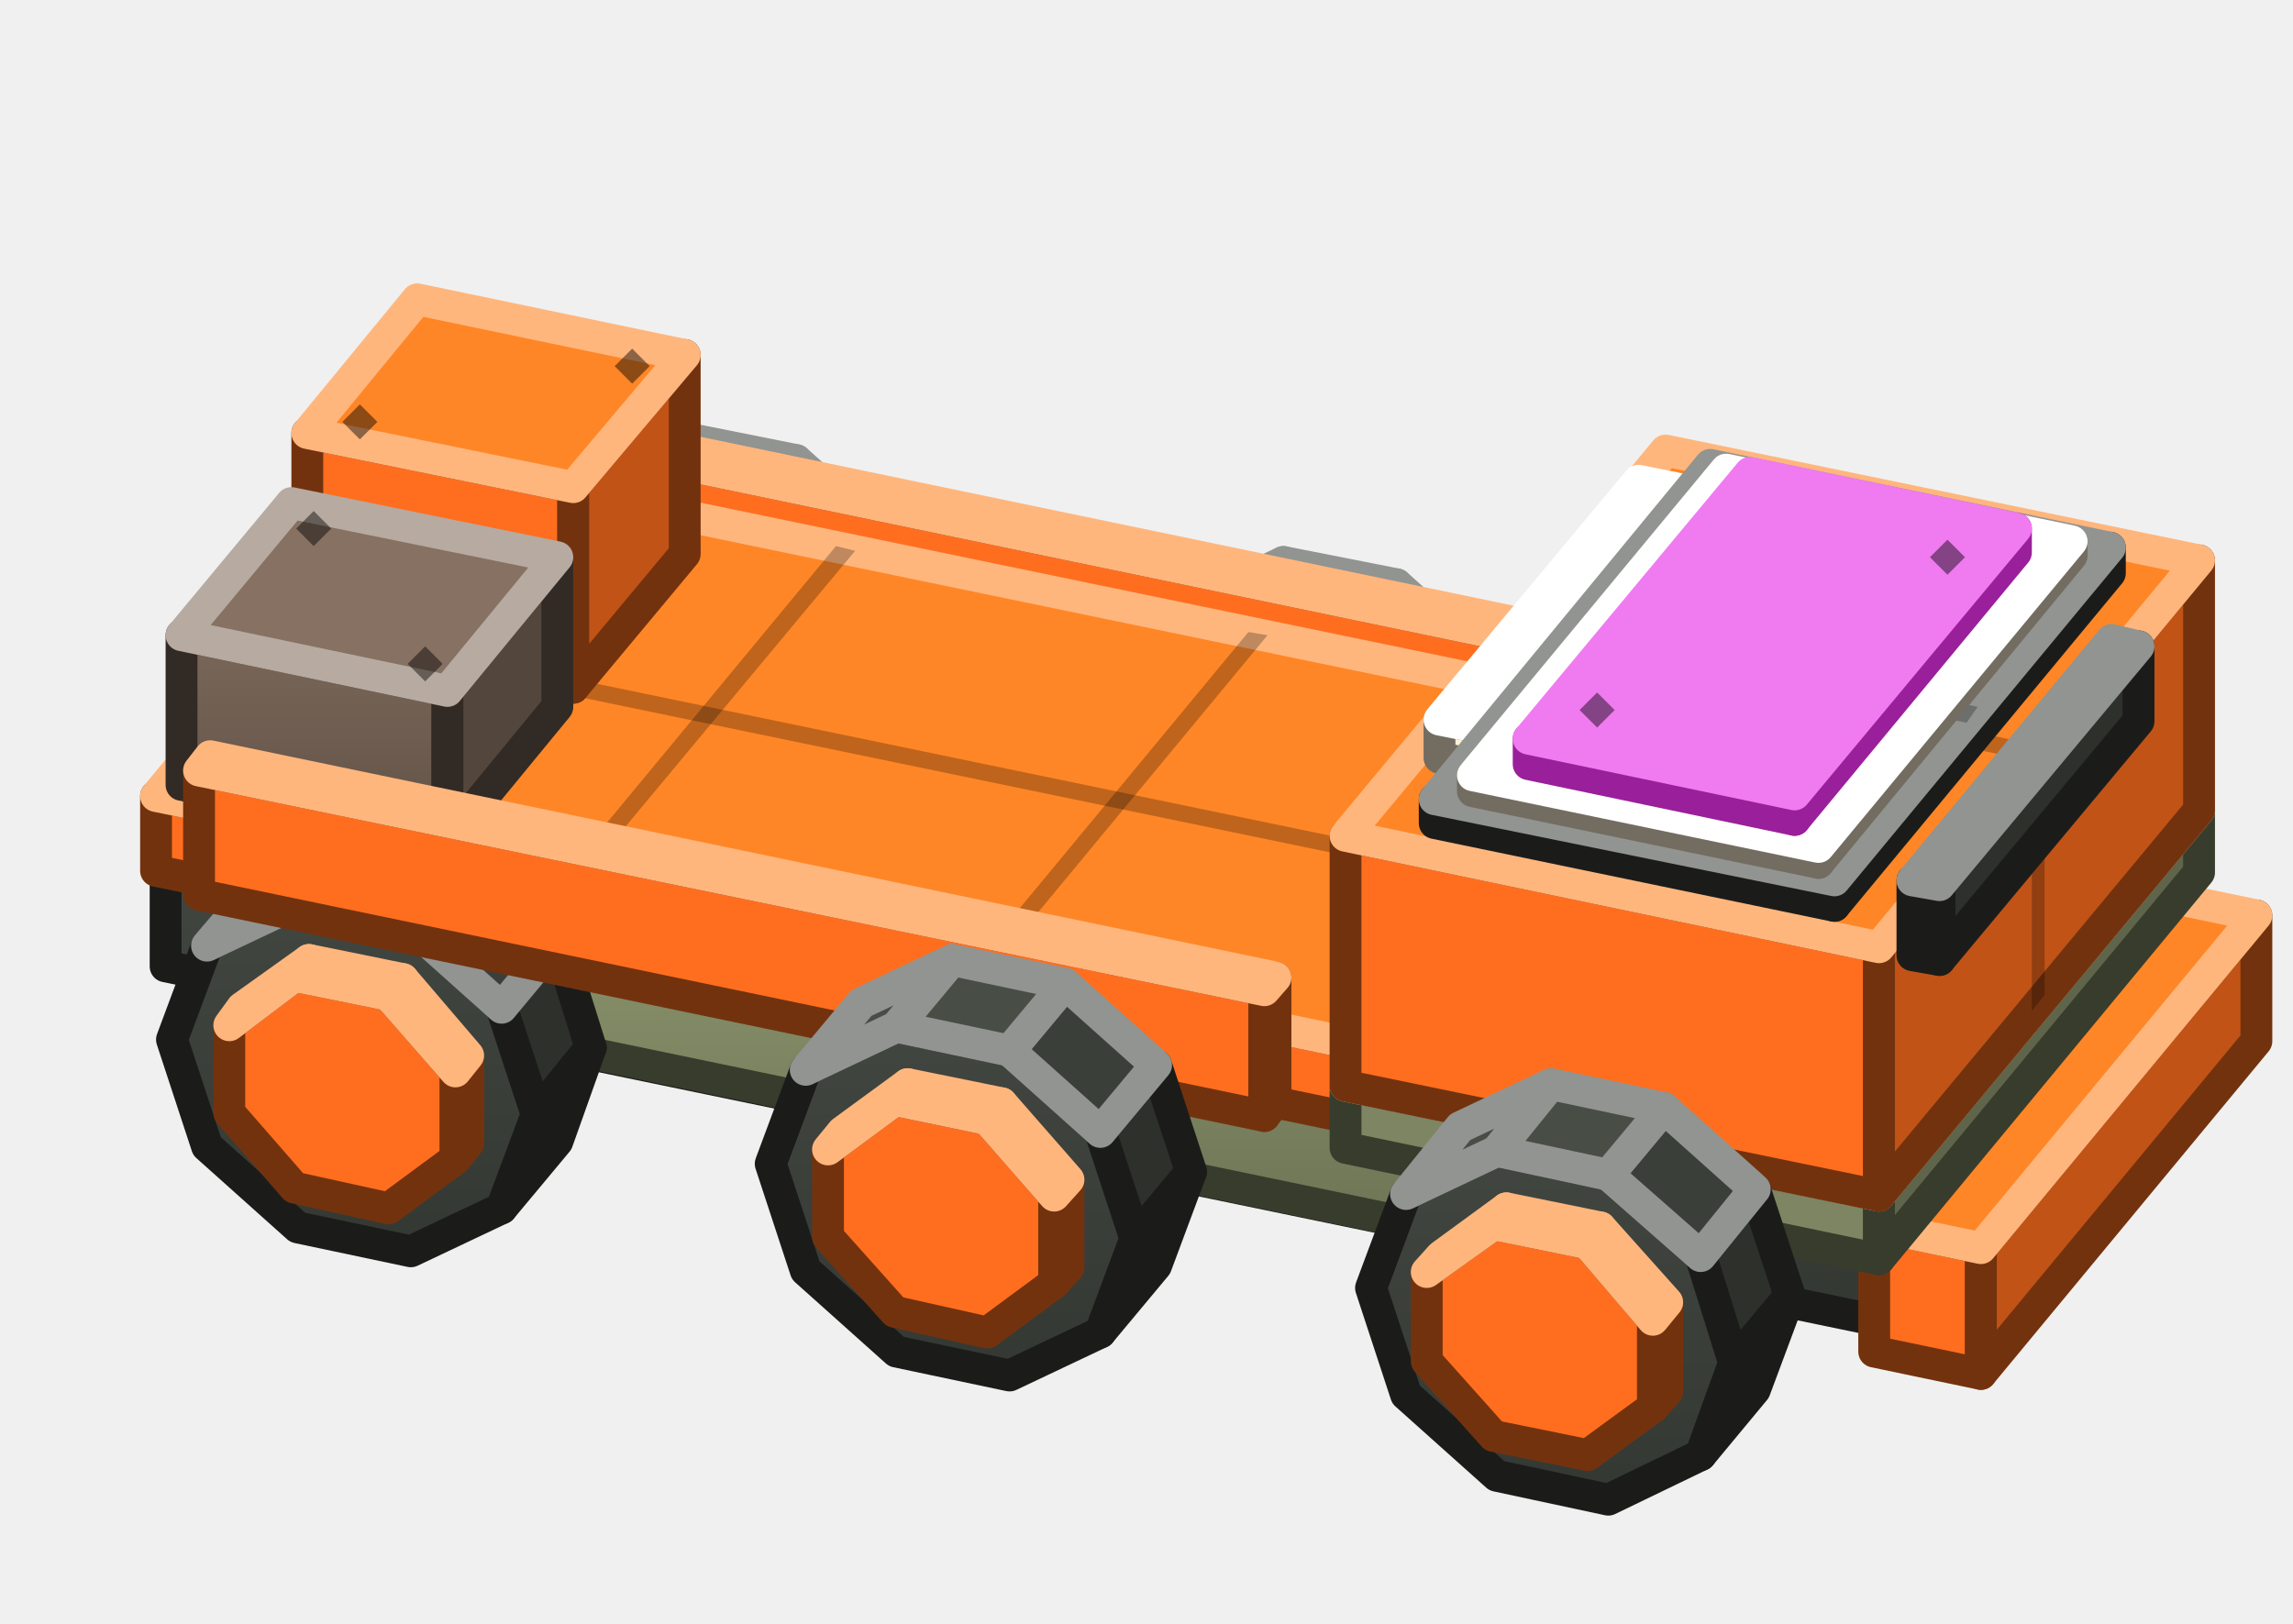
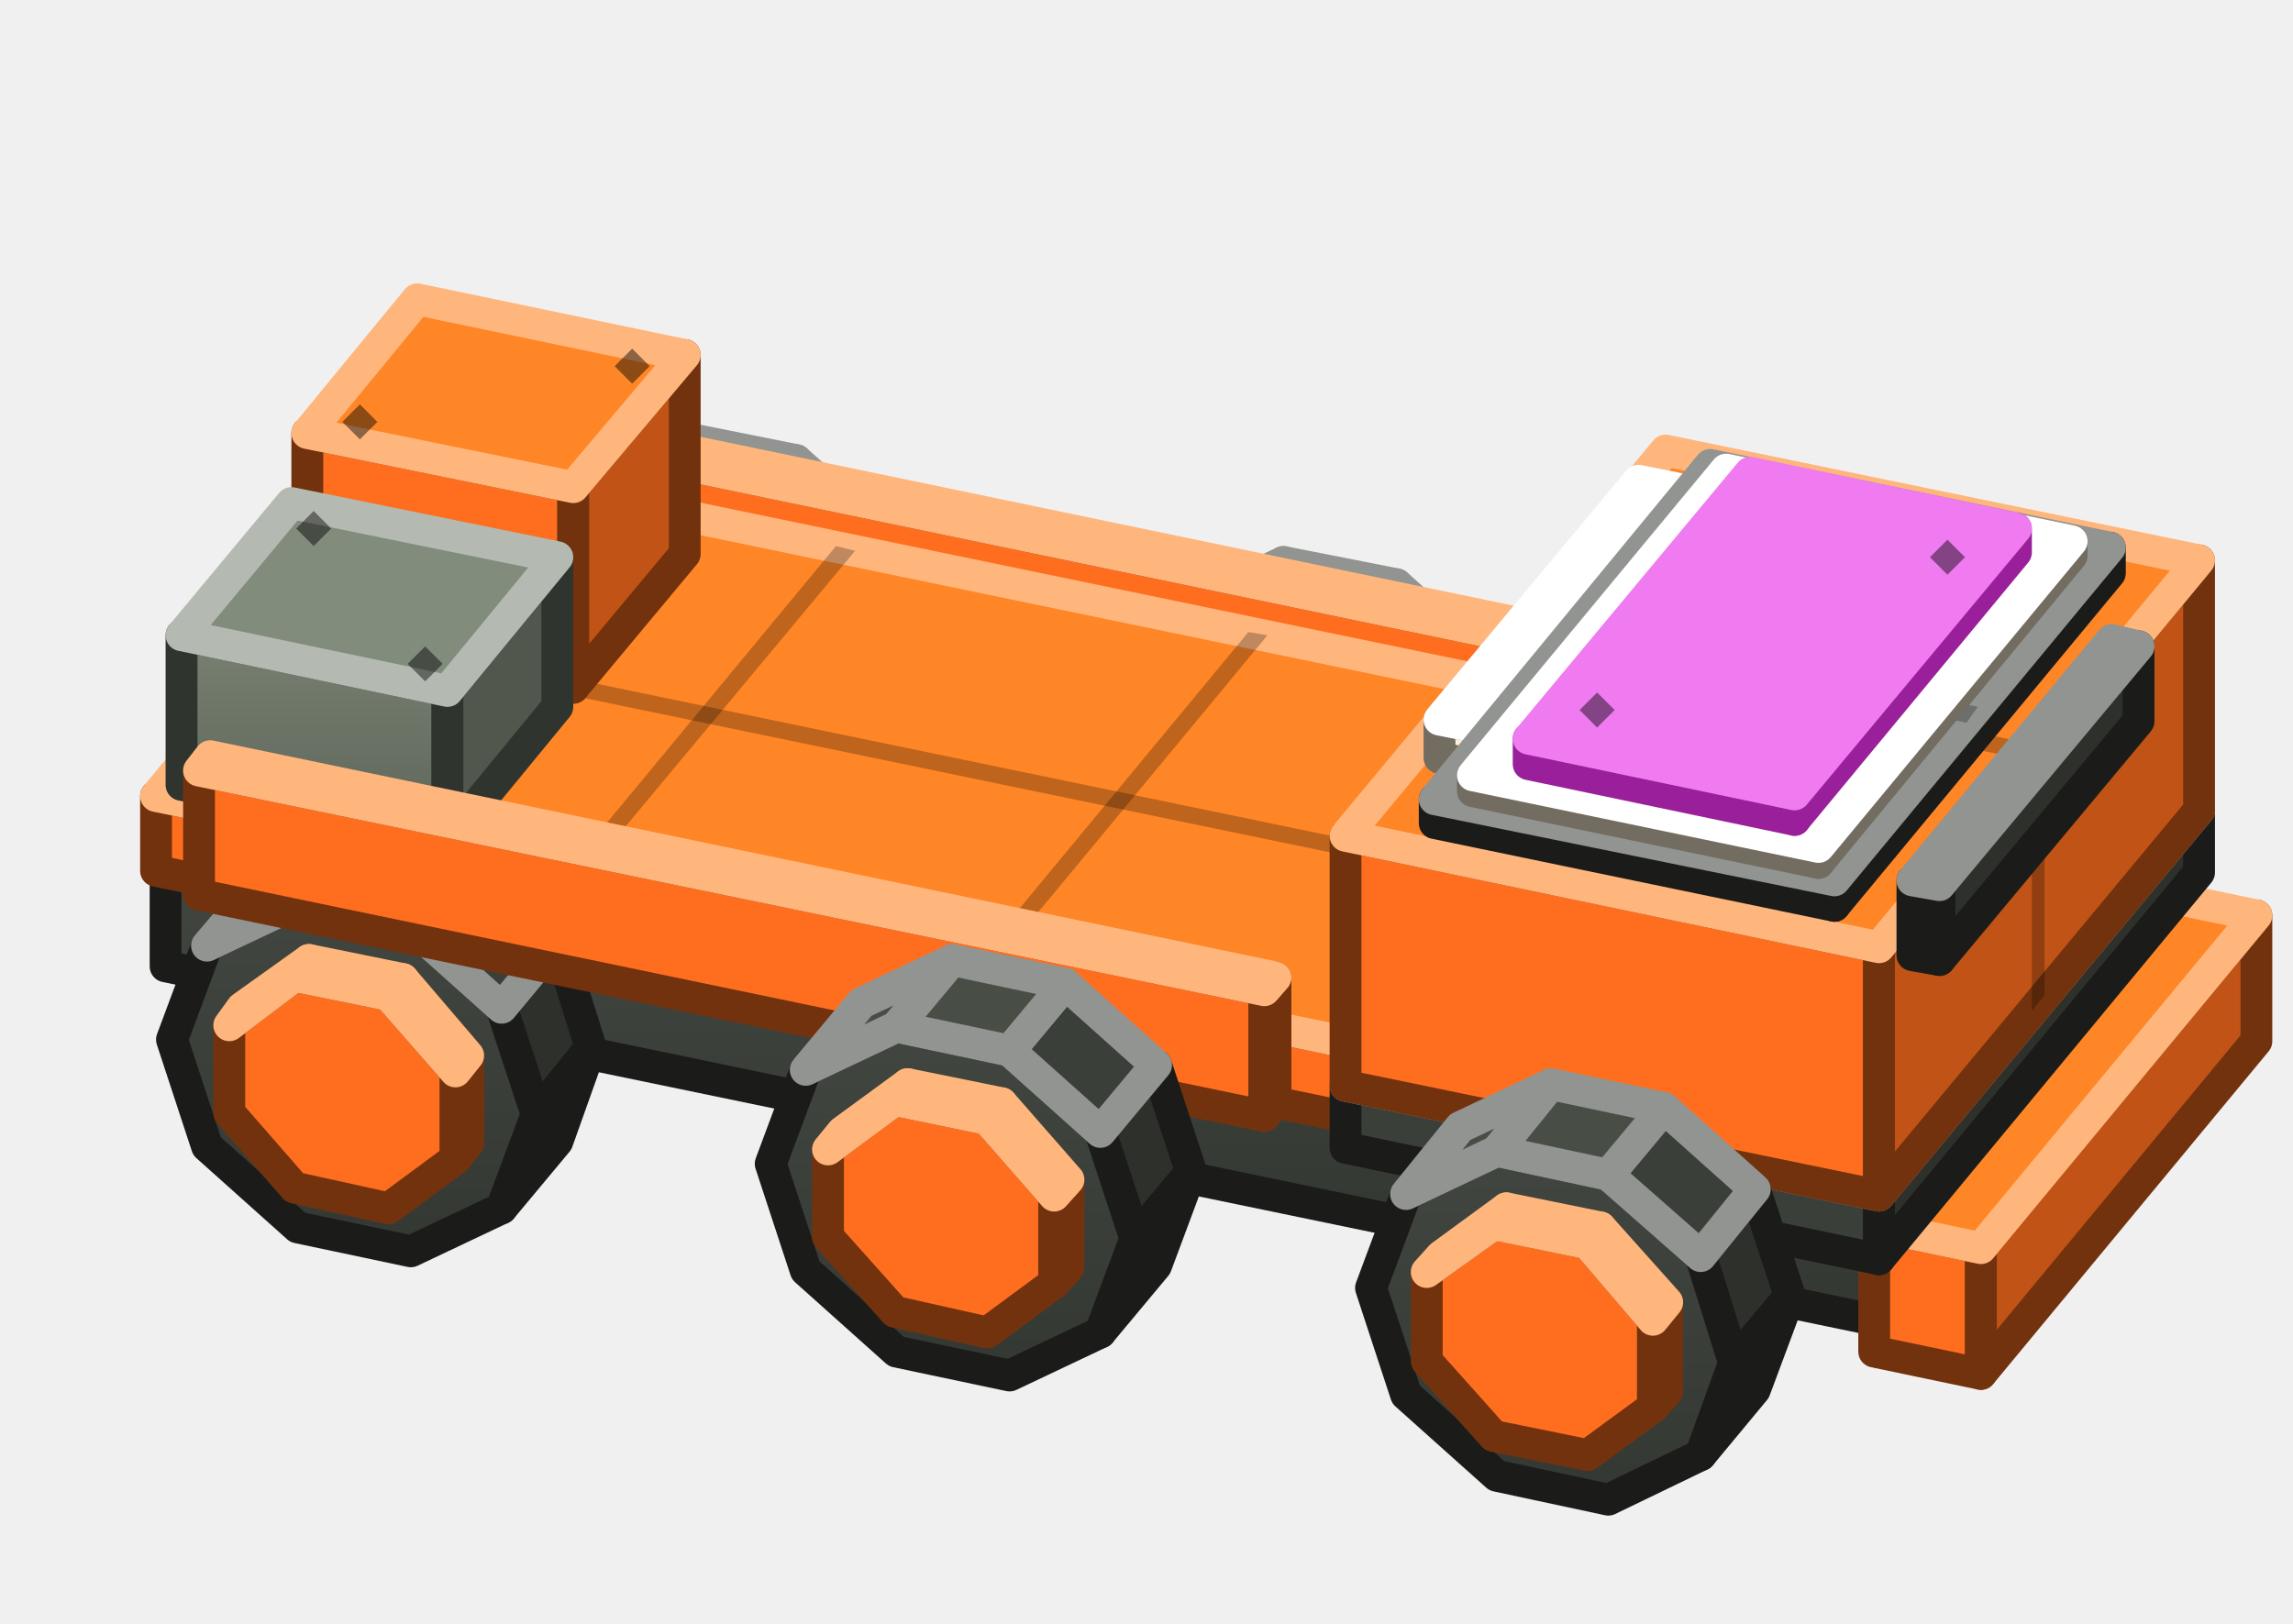
<svg xmlns="http://www.w3.org/2000/svg" width="144" height="102" viewBox="0 0 144 102">
  <defs>
    <linearGradient id="s0" x1="0" y1="0" x2="0" y2="1">
      <stop offset="0" stop-color="#424640" />
      <stop offset="1" stop-color="#343832" />
    </linearGradient>
    <linearGradient id="s1" x1="0" y1="0" x2="0" y2="1">
-       <stop offset="0" stop-color="#8B946D" />
-       <stop offset="1" stop-color="#6E7556" />
-     </linearGradient>
-     <linearGradient id="s2" x1="0" y1="0" x2="0" y2="1">
-       <stop offset="0" stop-color="#A2AB86" />
-       <stop offset="1" stop-color="#8B946D" />
-     </linearGradient>
-     <linearGradient id="s3" x1="0" y1="0" x2="0" y2="1">
      <stop offset="0" stop-color="#5A5F59" />
      <stop offset="1" stop-color="#424640" />
    </linearGradient>
-     <linearGradient id="s4" x1="0" y1="0" x2="0" y2="1">
-       <stop offset="0" stop-color="#7A6759" />
-       <stop offset="1" stop-color="#615246" />
+     <linearGradient id="s2" x1="0" y1="0" x2="0" y2="1">
+       <stop offset="0" stop-color="#778071" />
+       <stop offset="1" stop-color="#5E655A" />
    </linearGradient>
  </defs>
  <g stroke-width="2" stroke-linejoin="round">
    <polygon points="54.4,36.2 54.4,41.7 53.5,42.7 53.5,37.2" fill="#C15317" stroke="#73320E" />
    <polygon points="49.4,32.4 53.5,37.2 53.5,42.7 49.4,45.8 43.5,44.5 39.3,39.8 39.3,34.3 43.5,31.2" fill="#FF6E1F" stroke="#73320E" />
    <polygon points="50.2,31.4 54.4,36.2 53.5,37.2 49.4,32.4" fill="#FF6E1F" stroke="#FFB67D" />
    <polygon points="40.2,33.2 44.3,30.2 43.5,31.2 39.3,34.3" fill="#FF8626" stroke="#FFB67D" />
    <polygon points="44.3,30.2 50.2,31.4 49.4,32.4 43.5,31.2" fill="#FF8626" stroke="#FFB67D" />
    <polygon points="55.7,34 57.9,40.8 54.5,44.9 52.3,38.2" fill="#2D302B" stroke="#1B1C1A" />
    <polygon points="57.9,40.8 55.7,46.6 52.3,50.8 54.5,44.9" fill="#2D302B" stroke="#1B1C1A" />
    <polygon points="46.6,33.1 52.3,38.2 54.5,44.9 52.3,50.8 46.6,53.5 39.5,52 33.8,46.9 31.6,40.2 33.8,34.4 39.5,31.6" fill="url(#s0)" stroke="#1B1C1A" />
    <polygon points="50,28.9 55.7,34 52.3,38.2 46.6,33.1" fill="#3B3F39" stroke="#919490" />
    <polygon points="37.2,30.2 43,27.5 39.5,31.6 33.8,34.4" fill="#484D46" stroke="#919490" />
    <polygon points="43,27.5 50,28.9 46.6,33.1 39.5,31.6" fill="#484D46" stroke="#919490" />
    <polygon points="92,43.9 92,49.5 91.1,50.5 91.1,45" fill="#C15317" stroke="#73320E" />
    <polygon points="87,40.2 91.1,45 91.1,50.5 87,53.6 81.1,52.3 76.9,47.6 76.9,42 81.1,39" fill="#FF6E1F" stroke="#73320E" />
    <polygon points="87.8,39.2 92,43.9 91.1,45 87,40.2" fill="#FF6E1F" stroke="#FFB67D" />
    <polygon points="77.8,41 82,38 81.1,39 76.9,42" fill="#FF8626" stroke="#FFB67D" />
    <polygon points="82,38 87.8,39.2 87,40.2 81.1,39" fill="#FF8626" stroke="#FFB67D" />
    <polygon points="93.4,41.8 95.6,48.5 92.1,52.7 89.9,46" fill="#2D302B" stroke="#1B1C1A" />
    <polygon points="95.6,48.5 93.4,54.4 89.9,58.6 92.1,52.7" fill="#2D302B" stroke="#1B1C1A" />
    <polygon points="84.2,40.9 89.9,46 92.1,52.7 89.9,58.6 84.2,61.3 77.1,59.8 71.4,54.7 69.2,48 71.4,42.1 77.1,39.4" fill="url(#s0)" stroke="#1B1C1A" />
    <polygon points="87.7,36.7 93.4,41.8 89.9,46 84.2,40.9" fill="#3B3F39" stroke="#919490" />
    <polygon points="74.9,38 80.6,35.3 77.1,39.4 71.4,42.1" fill="#484D46" stroke="#919490" />
    <polygon points="80.6,35.3 87.7,36.7 84.2,40.9 77.1,39.4" fill="#484D46" stroke="#919490" />
    <polygon points="97.4,48.3 30.5,34.5 30.5,26.6 97.4,40.5" fill="#FF6E1F" stroke="#73320E" />
    <polygon points="98.1,47.5 97.4,48.3 97.4,40.5 98.1,39.7" fill="#C15317" stroke="#73320E" />
    <polygon points="97.4,40.5 30.5,26.6 31.2,25.8 98.1,39.7" fill="#FF8626" stroke="#FFB67D" />
-     <polygon points="104.2,59 37.3,45.1 37.3,38.9 104.2,52.7" fill="url(#s1)" stroke="#383C2C" />
-     <polygon points="104.9,58.2 104.2,59 104.2,52.7 104.9,51.9" fill="#5F654A" stroke="#383C2C" />
-     <polygon points="104.2,52.7 37.3,38.9 38,38 104.9,51.9" fill="url(#s2)" stroke="#C1C7AE" />
+     <polygon points="104.2,59 37.3,45.1 37.3,38.9 104.2,52.7" fill="url(#s0)" stroke="#1B1C1A" />
+     <polygon points="104.9,58.2 104.2,59 104.2,52.7 104.9,51.9" fill="#2D302B" stroke="#1B1C1A" />
+     <polygon points="104.2,52.7 37.3,38.9 38,38 104.9,51.9" fill="url(#s1)" stroke="#919490" />
    <polygon points="129.6,51.7 129.6,57.3 128.8,58.3 128.8,52.8" fill="#C15317" stroke="#73320E" />
    <polygon points="124.6,48 128.8,52.8 128.8,58.3 124.6,61.3 118.7,60.1 114.6,55.4 114.6,49.8 118.7,46.8" fill="#FF6E1F" stroke="#73320E" />
    <polygon points="125.5,47 129.6,51.7 128.8,52.8 124.6,48" fill="#FF6E1F" stroke="#FFB67D" />
    <polygon points="115.4,48.8 119.6,45.8 118.7,46.8 114.6,49.8" fill="#FF8626" stroke="#FFB67D" />
    <polygon points="119.6,45.8 125.5,47 124.6,48 118.7,46.8" fill="#FF8626" stroke="#FFB67D" />
    <polygon points="131,49.6 133.2,56.3 129.7,60.5 127.5,53.8" fill="#2D302B" stroke="#1B1C1A" />
    <polygon points="133.2,56.3 131,62.2 127.5,66.4 129.7,60.5" fill="#2D302B" stroke="#1B1C1A" />
    <polygon points="121.8,48.7 127.5,53.8 129.7,60.5 127.5,66.4 121.8,69.1 114.8,67.6 109,62.5 106.9,55.8 109,49.9 114.8,47.2" fill="url(#s0)" stroke="#1B1C1A" />
    <polygon points="125.3,44.5 131,49.6 127.5,53.8 121.8,48.7" fill="#3B3F39" stroke="#919490" />
    <polygon points="112.5,45.8 118.2,43 114.8,47.2 109,49.9" fill="#484D46" stroke="#919490" />
    <polygon points="118.2,43 125.3,44.5 121.8,48.7 114.8,47.2" fill="#484D46" stroke="#919490" />
    <polygon points="119.1,83.2 10.4,60.7 10.4,52.8 119.1,75.4" fill="url(#s0)" stroke="#1B1C1A" />
    <polygon points="133.6,65.6 119.1,83.2 119.1,75.4 133.6,57.8" fill="#2D302B" stroke="#1B1C1A" />
-     <polygon points="119.1,75.4 10.4,52.8 24.9,35.3 133.6,57.8" fill="url(#s3)" stroke="#919490" />
+     <polygon points="119.1,75.4 10.4,52.8 24.9,35.3 133.6,57.8" fill="url(#s1)" stroke="#919490" />
    <polygon points="92.5,69.9 91.3,69.6 105.9,52 107,52.3" fill="#000000" fill-opacity="0.25" />
    <polygon points="65.3,64.2 64.1,64 78.7,46.4 79.9,46.7" fill="#000000" fill-opacity="0.25" />
    <polygon points="38.1,58.6 37,58.4 51.5,40.8 52.7,41" fill="#000000" fill-opacity="0.25" />
-     <polygon points="89.3,77 22.4,63.1 22.4,56.9 89.3,70.7" fill="url(#s1)" stroke="#383C2C" />
-     <polygon points="90,76.1 89.3,77 89.3,70.7 90,69.9" fill="#5F654A" stroke="#383C2C" />
-     <polygon points="89.3,70.7 22.4,56.9 23.1,56 90,69.9" fill="url(#s2)" stroke="#C1C7AE" />
+     <polygon points="89.3,77 22.4,63.1 22.4,56.9 89.3,70.7" fill="url(#s0)" stroke="#1B1C1A" />
+     <polygon points="90,76.1 89.3,77 89.3,70.7 90,69.9" fill="#2D302B" stroke="#1B1C1A" />
+     <polygon points="89.3,70.7 22.4,56.9 23.1,56 90,69.9" fill="url(#s1)" stroke="#919490" />
    <polygon points="87.6,70.8 9.8,54.7 9.8,50 87.6,66.1" fill="#FF6E1F" stroke="#73320E" />
    <polygon points="104.9,49.9 87.6,70.8 87.6,66.1 104.9,45.2" fill="#C15317" stroke="#73320E" />
    <polygon points="87.6,66.1 9.8,50 27.1,29.1 104.9,45.2" fill="#FF8626" stroke="#FFB67D" />
    <polygon points="62.3,60.8 61.1,60.6 78.4,39.7 79.6,39.9" fill="#000000" fill-opacity="0.25" />
    <polygon points="36.3,55.5 35.2,55.2 52.5,34.3 53.7,34.6" fill="#000000" fill-opacity="0.25" />
    <polygon points="95.9,56.1 18.1,40 18.9,39.1 96.6,55.2" fill="#000000" fill-opacity="0.25" />
    <polygon points="36,43.2 19.3,39.7 19.3,27.2 36,30.6" fill="#FF6E1F" stroke="#73320E" />
    <polygon points="43,34.8 36,43.2 36,30.6 43,22.3" fill="#C15317" stroke="#73320E" />
    <polygon points="36,30.6 19.3,27.2 26.2,18.8 43,22.3" fill="#FF8626" stroke="#FFB67D" />
    <polygon points="38.6,23 39.7,21.9 40.8,23 39.7,24.1" fill="#000000" fill-opacity="0.45" />
    <polygon points="21.5,26.5 22.6,25.4 23.7,26.5 22.6,27.6" fill="#000000" fill-opacity="0.45" />
-     <polygon points="28.1,52.8 11.4,49.3 11.4,39.9 28.1,43.4" fill="url(#s4)" stroke="#322A24" />
-     <polygon points="35,44.4 28.1,52.8 28.1,43.4 35,35" fill="#53463C" stroke="#322A24" />
-     <polygon points="28.1,43.4 11.4,39.9 18.3,31.6 35,35" fill="#867162" stroke="#B6AAA1" />
+     <polygon points="28.1,52.8 11.4,49.3 11.4,39.9 28.1,43.4" fill="url(#s2)" stroke="#30342E" />
+     <polygon points="35,44.4 28.1,52.8 28.1,43.4 35,35" fill="#51574D" stroke="#30342E" />
+     <polygon points="28.1,43.4 11.4,39.9 18.3,31.6 35,35" fill="#828C7C" stroke="#B4BAB1" />
    <polygon points="25.6,41.7 26.7,40.6 27.8,41.7 26.7,42.8" fill="#000000" fill-opacity="0.45" />
    <polygon points="18.6,33.2 19.7,32.1 20.8,33.2 19.7,34.3" fill="#000000" fill-opacity="0.45" />
    <polygon points="35,59.1 37.1,65.8 33.7,70 31.5,63.3" fill="#2D302B" stroke="#1B1C1A" />
    <polygon points="37.1,65.8 35,71.7 31.5,75.9 33.7,70" fill="#2D302B" stroke="#1B1C1A" />
    <polygon points="25.8,58.2 31.5,63.3 33.7,70 31.5,75.9 25.8,78.6 18.7,77.1 13,72 10.8,65.3 13,59.4 18.7,56.7" fill="url(#s0)" stroke="#1B1C1A" />
    <polygon points="29.2,54 35,59.1 31.5,63.3 25.8,58.2" fill="#3B3F39" stroke="#919490" />
    <polygon points="16.5,55.3 22.2,52.5 18.7,56.7 13,59.4" fill="#484D46" stroke="#919490" />
    <polygon points="22.2,52.5 29.2,54 25.8,58.2 18.7,56.7" fill="#484D46" stroke="#919490" />
    <polygon points="79.4,70.1 12.5,56.2 12.5,48.4 79.4,62.2" fill="#FF6E1F" stroke="#73320E" />
    <polygon points="80.1,69.2 79.4,70.1 79.4,62.2 80.1,61.4" fill="#C15317" stroke="#73320E" />
    <polygon points="79.4,62.2 12.5,48.4 13.2,47.5 80.1,61.4" fill="#FF8626" stroke="#FFB67D" />
    <polygon points="29.4,66.3 29.4,71.8 28.6,72.8 28.6,67.3" fill="#C15317" stroke="#73320E" />
    <polygon points="24.4,62.5 28.6,67.3 28.6,72.8 24.4,75.9 18.5,74.6 14.4,69.9 14.4,64.4 18.5,61.3" fill="#FF6E1F" stroke="#73320E" />
    <polygon points="25.3,61.5 29.4,66.3 28.6,67.3 24.4,62.5" fill="#FF6E1F" stroke="#FFB67D" />
    <polygon points="15.2,63.3 19.4,60.3 18.5,61.3 14.4,64.4" fill="#FF8626" stroke="#FFB67D" />
    <polygon points="19.4,60.3 25.3,61.5 24.4,62.5 18.5,61.3" fill="#FF8626" stroke="#FFB67D" />
    <polygon points="124.4,86.3 117.7,84.9 117.7,77 124.4,78.4" fill="#FF6E1F" stroke="#73320E" />
    <polygon points="141.7,65.4 124.4,86.3 124.4,78.4 141.7,57.5" fill="#C15317" stroke="#73320E" />
    <polygon points="124.4,78.4 117.7,77 135,56.1 141.7,57.5" fill="#FF8626" stroke="#FFB67D" />
    <polygon points="72.6,66.9 74.8,73.6 71.3,77.8 69.1,71.1" fill="#2D302B" stroke="#1B1C1A" />
    <polygon points="74.8,73.6 72.6,79.5 69.1,83.7 71.3,77.8" fill="#2D302B" stroke="#1B1C1A" />
    <polygon points="63.4,66 69.1,71.1 71.3,77.8 69.1,83.7 63.4,86.4 56.3,84.9 50.6,79.8 48.4,73.1 50.6,67.2 56.3,64.5" fill="url(#s0)" stroke="#1B1C1A" />
    <polygon points="66.9,61.8 72.6,66.9 69.1,71.1 63.4,66" fill="#3B3F39" stroke="#919490" />
    <polygon points="54.1,63 59.8,60.3 56.3,64.5 50.6,67.2" fill="#484D46" stroke="#919490" />
    <polygon points="59.8,60.3 66.9,61.8 63.4,66 56.3,64.5" fill="#484D46" stroke="#919490" />
-     <polygon points="118,79.1 84.5,72.1 84.5,68.2 118,75.1" fill="#7D8562" stroke="#383C2C" />
-     <polygon points="138.1,54.8 118,79.1 118,75.1 138.1,50.9" fill="#5F654A" stroke="#383C2C" />
-     <polygon points="118,75.1 84.5,68.2 104.6,44 138.1,50.9" fill="url(#s2)" stroke="#C1C7AE" />
+     <polygon points="118,79.1 84.5,72.1 84.5,68.2 118,75.1" fill="#3B3F39" stroke="#1B1C1A" />
+     <polygon points="138.1,54.8 118,79.1 118,75.1 138.1,50.9" fill="#2D302B" stroke="#1B1C1A" />
+     <polygon points="118,75.1 84.5,68.2 104.6,44 138.1,50.9" fill="url(#s1)" stroke="#919490" />
    <polygon points="127.6,63.5 94.2,56.5 95,55.6 128.4,62.5" fill="#000000" fill-opacity="0.25" />
    <polygon points="129.5,53.3 130.6,52.2 131.7,53.3 130.6,54.4" fill="#000000" fill-opacity="0.45" />
    <polygon points="90.9,65.8 92,64.7 93.1,65.8 92,66.9" fill="#000000" fill-opacity="0.45" />
    <polygon points="118,75.1 84.5,68.2 84.5,52.5 118,59.5" fill="#FF6E1F" stroke="#73320E" />
    <polygon points="138.1,50.9 118,75.1 118,59.5 138.1,35.2" fill="#C15317" stroke="#73320E" />
    <polygon points="128.4,62.5 127.6,63.5 127.6,47.8 128.4,46.9" fill="#000000" fill-opacity="0.25" />
    <polygon points="118,59.5 84.5,52.5 104.6,28.3 138.1,35.2" fill="#FF8626" stroke="#FFB67D" />
    <polygon points="127.6,47.8 94.2,40.9 95,39.9 128.4,46.9" fill="#000000" fill-opacity="0.25" />
    <polygon points="92.9,48.1 90.4,47.6 90.4,45.2 92.9,45.7" fill="#FFF1D6" stroke="#736C60" />
    <polygon points="105.4,33 92.9,48.1 92.9,45.7 105.4,30.7" fill="#C1B6A2" stroke="#736C60" />
    <polygon points="92.9,45.7 90.4,45.2 102.9,30.2 105.4,30.7" fill="#FFFFFF" stroke="#FFFFFF" />
    <polygon points="67.1,74.1 67.1,79.6 66.2,80.6 66.2,75.1" fill="#C15317" stroke="#73320E" />
    <polygon points="62,70.3 66.2,75.1 66.2,80.6 62,83.7 56.2,82.4 52,77.7 52,72.2 56.2,69.1" fill="#FF6E1F" stroke="#73320E" />
    <polygon points="62.9,69.3 67.1,74.1 66.2,75.1 62,70.3" fill="#FF6E1F" stroke="#FFB67D" />
    <polygon points="52.9,71.1 57,68.1 56.2,69.1 52,72.2" fill="#FF8626" stroke="#FFB67D" />
    <polygon points="57,68.1 62.9,69.3 62,70.3 56.2,69.1" fill="#FF8626" stroke="#FFB67D" />
    <polygon points="115.2,56.9 90.1,51.7 90.1,50.2 115.2,55.3" fill="#3B3F39" stroke="#1B1C1A" />
    <polygon points="132.5,36 115.2,56.9 115.2,55.3 132.5,34.4" fill="#2D302B" stroke="#1B1C1A" />
-     <polygon points="115.2,55.3 90.1,50.2 107.4,29.2 132.5,34.4" fill="url(#s3)" stroke="#919490" />
+     <polygon points="115.2,55.3 90.1,50.2 107.4,29.2 132.5,34.4" fill="url(#s1)" stroke="#919490" />
    <polygon points="123.5,45.4 98.4,40.2 99.1,39.2 124.2,44.4" fill="#000000" fill-opacity="0.25" />
    <polygon points="113,51.7 114.1,50.6 115.2,51.7 114.1,52.8" fill="#000000" fill-opacity="0.45" />
    <polygon points="107.4,32.9 108.5,31.8 109.6,32.9 108.5,34" fill="#000000" fill-opacity="0.45" />
    <polygon points="114.2,54.2 92.5,49.7 92.5,48.7 114.2,53.2" fill="#FFF1D6" stroke="#736C60" />
    <polygon points="130.1,34.9 114.2,54.2 114.2,53.2 130.1,34" fill="#C1B6A2" stroke="#736C60" />
    <polygon points="114.2,53.2 92.5,48.7 108.4,29.5 130.1,34" fill="#FFFFFF" stroke="#FFFFFF" />
    <polygon points="112.7,51.5 96,48 96,46.4 112.7,49.9" fill="#D234D2" stroke="#9A1F9A" />
    <polygon points="126.6,34.7 112.7,51.5 112.7,49.9 126.6,33.2" fill="#9A1F9A" stroke="#9A1F9A" />
    <polygon points="112.7,49.9 96,46.4 109.9,29.7 126.6,33.2" fill="#F07AF0" stroke="#F07AF0" />
    <polygon points="121.2,35 122.3,33.9 123.4,35 122.3,36.1" fill="#000000" fill-opacity="0.45" />
    <polygon points="99.2,44.6 100.3,43.5 101.4,44.6 100.3,45.7" fill="#000000" fill-opacity="0.45" />
    <polygon points="121.8,60.3 120.1,60 120.1,55.3 121.8,55.6" fill="#3B3F39" stroke="#1B1C1A" />
    <polygon points="134.3,45.3 121.8,60.3 121.8,55.6 134.3,40.6" fill="#2D302B" stroke="#1B1C1A" />
-     <polygon points="121.8,55.6 120.1,55.3 132.6,40.2 134.3,40.6" fill="url(#s3)" stroke="#919490" />
+     <polygon points="121.8,55.6 120.1,55.3 132.6,40.2 134.3,40.6" fill="url(#s1)" stroke="#919490" />
    <polygon points="110.2,74.7 112.4,81.4 108.9,85.6 106.8,78.9" fill="#2D302B" stroke="#1B1C1A" />
    <polygon points="112.4,81.4 110.2,87.3 106.8,91.4 108.9,85.6" fill="#2D302B" stroke="#1B1C1A" />
    <polygon points="101,73.8 106.8,78.9 108.9,85.6 106.8,91.4 101,94.2 94,92.7 88.3,87.6 86.1,80.9 88.3,75 94,72.3" fill="url(#s0)" stroke="#1B1C1A" />
    <polygon points="104.5,69.6 110.2,74.7 106.8,78.9 101,73.8" fill="#3B3F39" stroke="#919490" />
    <polygon points="91.7,70.8 97.4,68.1 94,72.3 88.3,75" fill="#484D46" stroke="#919490" />
    <polygon points="97.4,68.1 104.5,69.6 101,73.8 94,72.3" fill="#484D46" stroke="#919490" />
    <polygon points="104.7,81.8 104.7,87.4 103.8,88.4 103.8,82.9" fill="#C15317" stroke="#73320E" />
    <polygon points="99.7,78.1 103.8,82.9 103.8,88.4 99.7,91.4 93.8,90.2 89.6,85.5 89.6,79.9 93.8,76.9" fill="#FF6E1F" stroke="#73320E" />
    <polygon points="100.5,77.1 104.7,81.8 103.8,82.9 99.7,78.1" fill="#FF6E1F" stroke="#FFB67D" />
    <polygon points="90.5,78.9 94.6,75.9 93.8,76.9 89.6,79.9" fill="#FF8626" stroke="#FFB67D" />
    <polygon points="94.6,75.9 100.5,77.1 99.7,78.1 93.8,76.9" fill="#FF8626" stroke="#FFB67D" />
  </g>
</svg>
